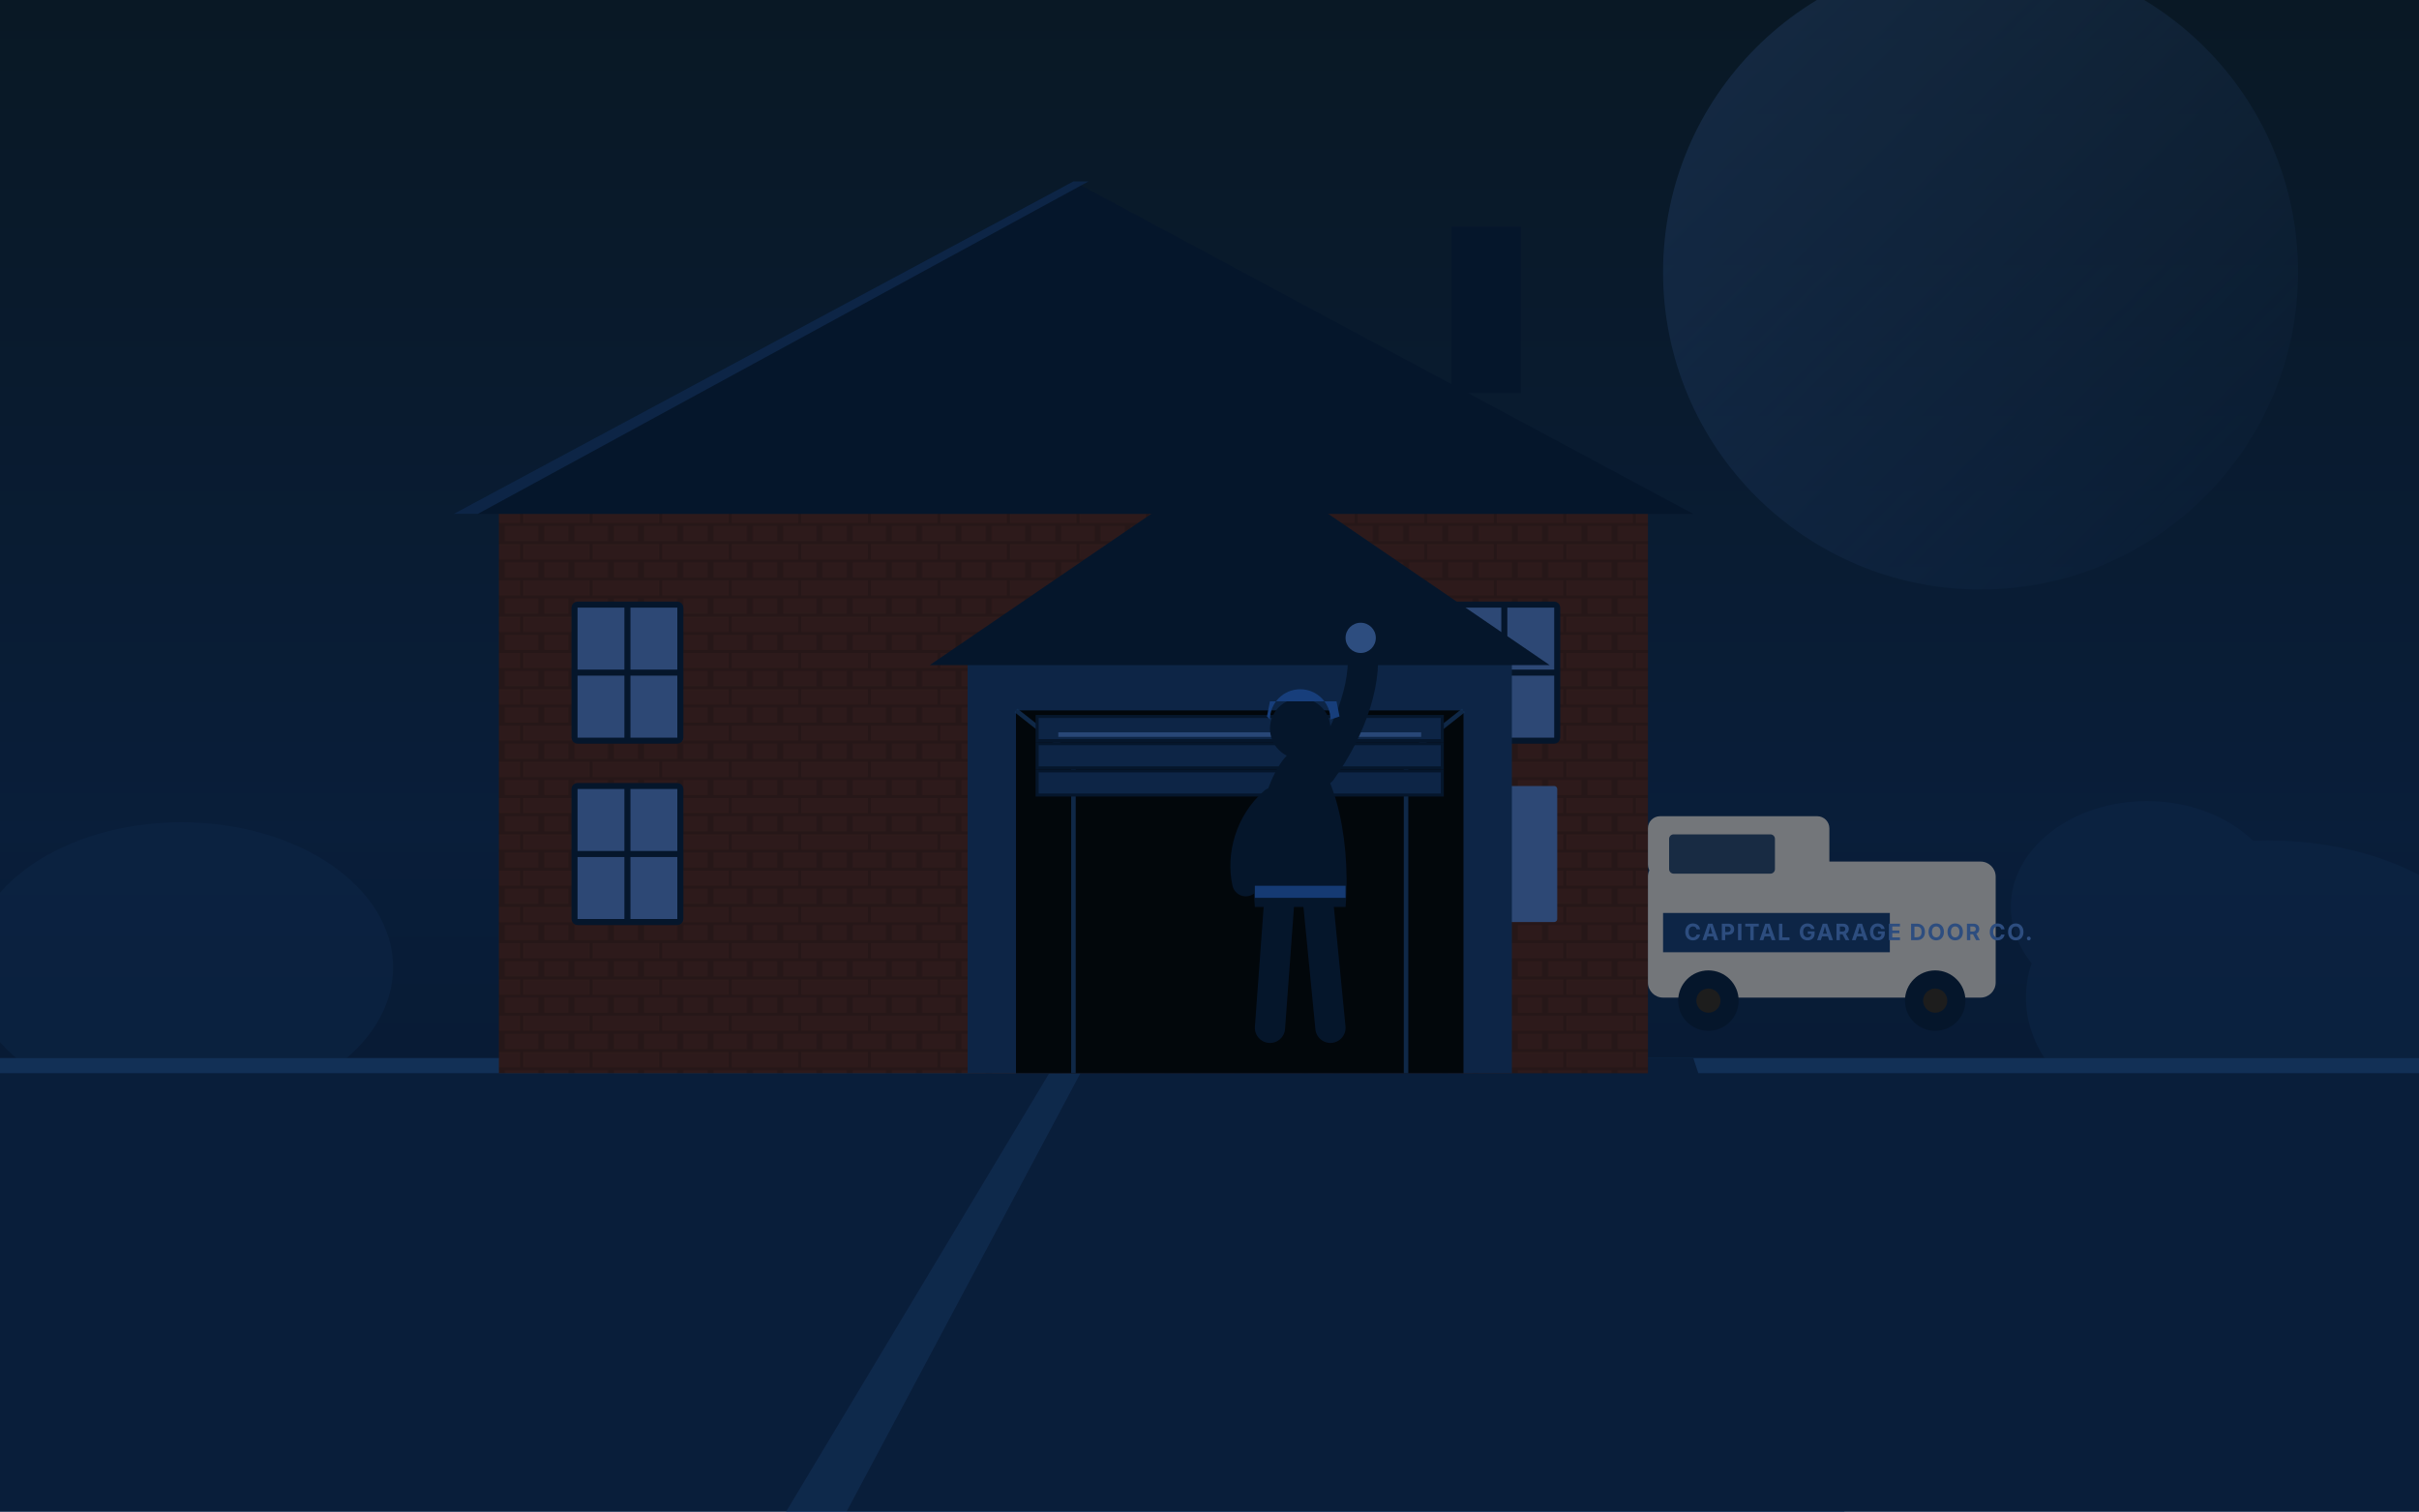
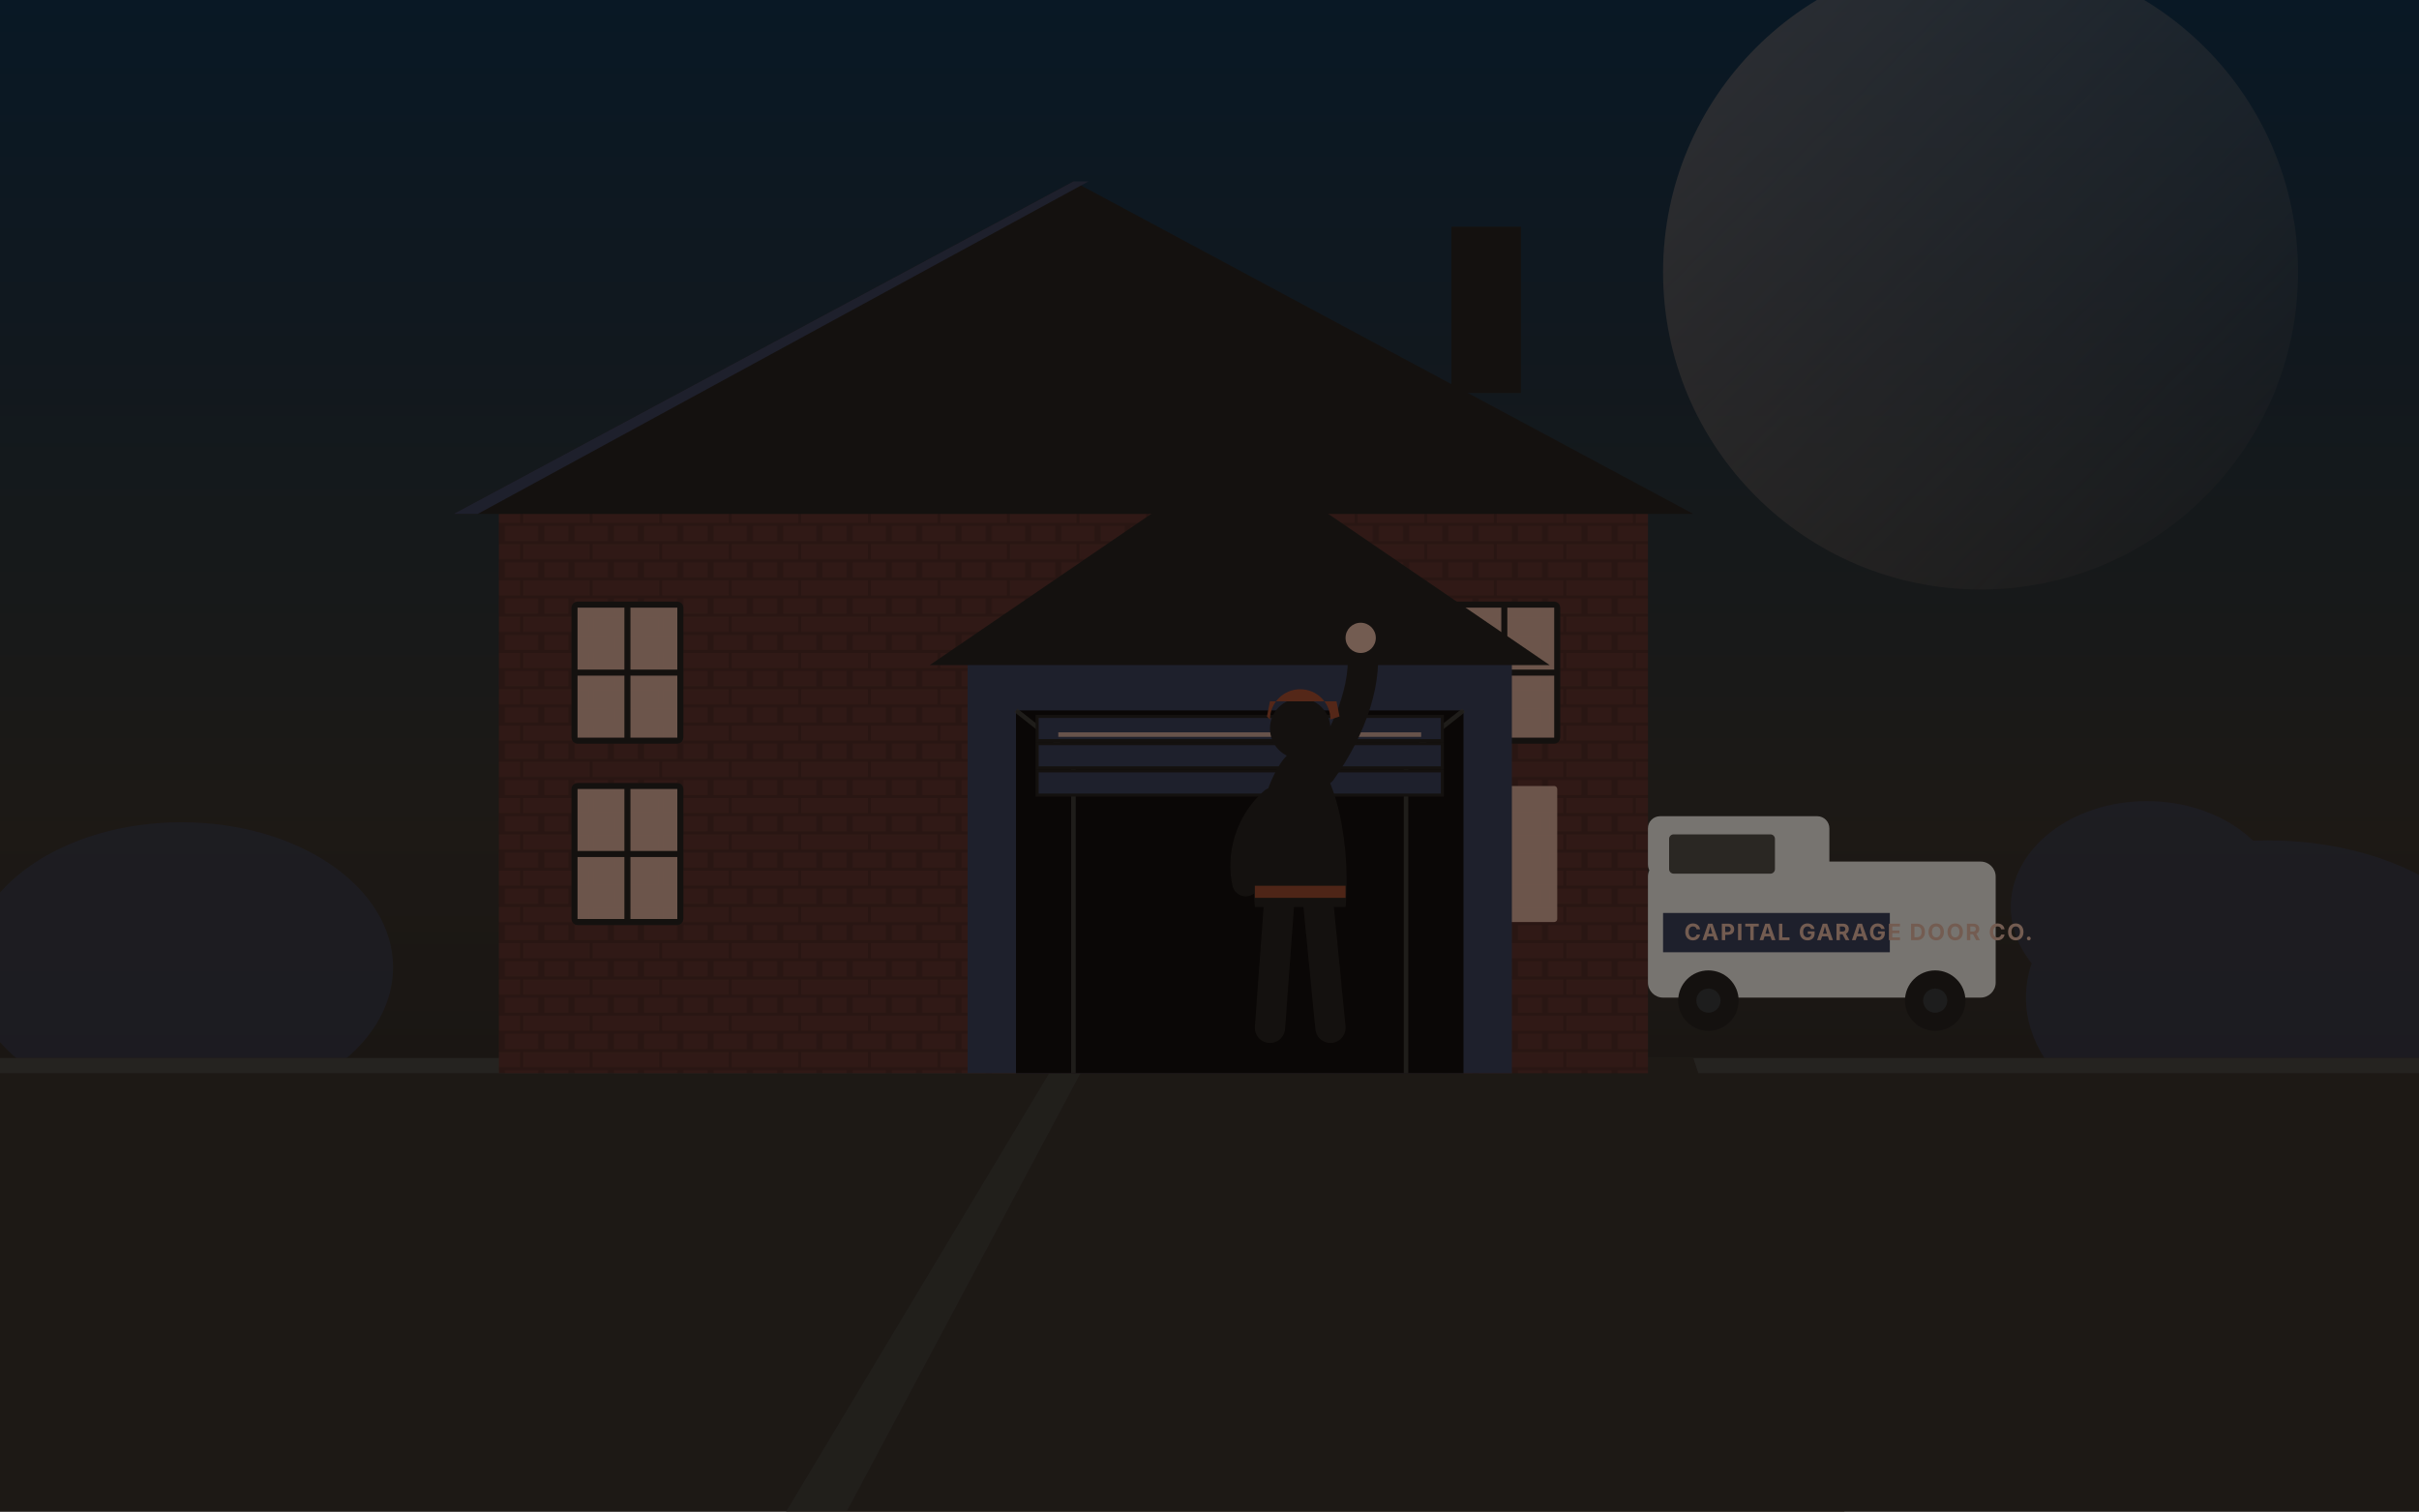
<svg xmlns="http://www.w3.org/2000/svg" viewBox="0 0 1600 1000" role="img" aria-labelledby="heroTitle">
  <defs>
    <linearGradient id="sky" x1="0" y1="0" x2="0" y2="1">
      <stop offset="0%" stop-color="#12314a" />
-       <stop offset="55%" stop-color="#123C74" />
-       <stop offset="100%" stop-color="#0B2C57" />
+       <stop offset="55%" stop-color="#3A322B" />
+       <stop offset="100%" stop-color="#29231F" />
    </linearGradient>
    <linearGradient id="glow" x1="0" y1="0" x2="1" y2="1">
-       <stop offset="0%" stop-color="#5B9BFF" stop-opacity=".35" />
-       <stop offset="100%" stop-color="#5B9BFF" stop-opacity="0" />
+       <stop offset="0%" stop-color="#E7B8A2" stop-opacity=".35" />
+       <stop offset="100%" stop-color="#E7B8A2" stop-opacity="0" />
    </linearGradient>
    <pattern id="brick" width="46" height="24" patternUnits="userSpaceOnUse">
      <rect width="46" height="24" fill="#5c2f28" />
      <rect width="22" height="10" x="0" y="0" fill="#6d372e" />
      <rect width="22" height="10" x="24" y="0" fill="#6d372e" />
      <rect width="22" height="10" x="12" y="12" fill="#6d372e" />
      <rect width="10" height="10" x="-2" y="12" fill="#6d372e" />
      <rect width="10" height="10" x="38" y="12" fill="#6d372e" />
    </pattern>
    <filter id="grain">
      <feTurbulence type="fractalNoise" baseFrequency="0.9" numOctaves="2" stitchTiles="stitch" result="noise" />
      <feColorMatrix in="noise" type="matrix" values="0 0 0 0 0  0 0 0 0 0  0 0 0 0 0  0 0 0 0.05 0" />
      <feComposite operator="over" in2="SourceGraphic" />
    </filter>
  </defs>
  <rect width="1600" height="1000" fill="url(#sky)" />
  <circle cx="1310" cy="180" r="210" fill="url(#glow)" />
-   <g opacity=".55" fill="#1A4B8C">
+   <g opacity=".55" fill="#3D4058">
    <ellipse cx="120" cy="640" rx="140" ry="96" />
    <ellipse cx="1500" cy="660" rx="160" ry="104" />
    <ellipse cx="1420" cy="600" rx="90" ry="70" />
  </g>
-   <rect x="0" y="700" width="1600" height="300" fill="#123C74" />
-   <rect x="0" y="700" width="1600" height="10" fill="#2560AD" />
-   <path d="M520,1000 L700,700 L1120,700 L1220,1000 Z" fill="#123C74" />
-   <path d="M520,1000 L700,700 L720,700 L560,1000 Z" fill="#2560AD" opacity=".6" />
+   <rect x="0" y="700" width="1600" height="300" fill="#3A322B" />
+   <rect x="0" y="700" width="1600" height="10" fill="#4A4640" />
+   <path d="M520,1000 L700,700 L1120,700 L1220,1000 Z" fill="#3A322B" />
+   <path d="M520,1000 L700,700 L720,700 L560,1000 Z" fill="#4A4640" opacity=".6" />
  <rect x="330" y="330" width="760" height="380" fill="url(#brick)" />
-   <rect x="330" y="330" width="760" height="380" fill="#0B2C57" opacity=".18" />
-   <path d="M300,340 L710,120 L1120,340 Z" fill="#0B2C57" />
-   <path d="M300,340 L710,120 L720,120 L316,340 Z" fill="#1A4B8C" />
-   <rect x="960" y="150" width="46" height="110" fill="#0B2C57" />
-   <g fill="#5B9BFF" opacity=".9">
+   <rect x="330" y="330" width="760" height="380" fill="#29231F" opacity=".18" />
+   <path d="M300,340 L710,120 L1120,340 Z" fill="#29231F" />
+   <path d="M300,340 L710,120 L720,120 L316,340 Z" fill="#3D4058" />
+   <rect x="960" y="150" width="46" height="110" fill="#29231F" />
+   <g fill="#E7B8A2" opacity=".9">
    <rect x="380" y="400" width="70" height="90" rx="2" />
    <rect x="380" y="520" width="70" height="90" rx="2" />
    <rect x="960" y="400" width="70" height="90" rx="2" />
    <rect x="960" y="520" width="70" height="90" rx="2" />
  </g>
-   <g stroke="#0B2C57" stroke-width="4" fill="none">
+   <g stroke="#29231F" stroke-width="4" fill="none">
    <rect x="380" y="400" width="70" height="90" rx="2" />
    <line x1="415" y1="400" x2="415" y2="490" />
    <line x1="380" y1="445" x2="450" y2="445" />
    <rect x="380" y="520" width="70" height="90" rx="2" />
    <line x1="415" y1="520" x2="415" y2="610" />
    <line x1="380" y1="565" x2="450" y2="565" />
    <rect x="960" y="400" width="70" height="90" rx="2" />
    <line x1="995" y1="400" x2="995" y2="490" />
    <line x1="960" y1="445" x2="1030" y2="445" />
  </g>
-   <rect x="640" y="430" width="360" height="280" fill="#1A4B8C" />
-   <path d="M615,440 L820,300 L1025,440 Z" fill="#0B2C57" />
-   <rect x="672" y="470" width="296" height="240" fill="#050e17" />
-   <g stroke="#2560AD" stroke-width="3" opacity=".8">
+   <rect x="640" y="430" width="360" height="280" fill="#3D4058" />
+   <path d="M615,440 L820,300 L1025,440 Z" fill="#29231F" />
+   <rect x="672" y="470" width="296" height="240" fill="#150F0C" />
+   <g stroke="#4A4640" stroke-width="3" opacity=".8">
    <line x1="672" y1="470" x2="710" y2="500" />
    <line x1="968" y1="470" x2="930" y2="500" />
    <line x1="710" y1="500" x2="710" y2="710" />
    <line x1="930" y1="500" x2="930" y2="710" />
  </g>
-   <g fill="#1A4B8C" stroke="#0B2C57" stroke-width="2">
+   <g fill="#3D4058" stroke="#29231F" stroke-width="2">
    <rect x="686" y="474" width="268" height="16" />
    <rect x="686" y="492" width="268" height="16" />
    <rect x="686" y="510" width="268" height="16" />
  </g>
-   <line x1="700" y1="486" x2="940" y2="486" stroke="#5B9BFF" stroke-width="3" opacity=".85" />
+   <line x1="700" y1="486" x2="940" y2="486" stroke="#E7B8A2" stroke-width="3" opacity=".85" />
  <g transform="translate(860,540)">
-     <path d="M-30,60 C-34,10 -20,-40 0,-46 C20,-40 34,10 30,60 Z" fill="#0B2C57" />
-     <path d="M14,-30 C34,-58 46,-92 40,-118" stroke="#0B2C57" stroke-width="20" stroke-linecap="round" fill="none" />
-     <circle cx="40" cy="-118" r="10" fill="#5B9BFF" />
-     <path d="M-18,-10 C-34,4 -40,26 -36,44" stroke="#0B2C57" stroke-width="18" stroke-linecap="round" fill="none" />
-     <path d="M-14,58 L-20,140" stroke="#0B2C57" stroke-width="20" stroke-linecap="round" />
-     <path d="M12,58 L20,140" stroke="#0B2C57" stroke-width="20" stroke-linecap="round" />
-     <circle cx="0" cy="-58" r="20" fill="#0B2C57" />
-     <path d="M-20,-64 a20,20 0 0 1 40,0 l6,-2 -2,-10 -44,0 -2,10 Z" fill="#2F7DF6" />
-     <rect x="-30" y="46" width="60" height="8" fill="#2F7DF6" opacity=".9" />
+     <path d="M-30,60 C-34,10 -20,-40 0,-46 C20,-40 34,10 30,60 Z" fill="#29231F" />
+     <path d="M14,-30 C34,-58 46,-92 40,-118" stroke="#29231F" stroke-width="20" stroke-linecap="round" fill="none" />
+     <circle cx="40" cy="-118" r="10" fill="#E7B8A2" />
+     <path d="M-18,-10 C-34,4 -40,26 -36,44" stroke="#29231F" stroke-width="18" stroke-linecap="round" fill="none" />
+     <path d="M-14,58 L-20,140" stroke="#29231F" stroke-width="20" stroke-linecap="round" />
+     <path d="M12,58 L20,140" stroke="#29231F" stroke-width="20" stroke-linecap="round" />
+     <circle cx="0" cy="-58" r="20" fill="#29231F" />
+     <path d="M-20,-64 a20,20 0 0 1 40,0 l6,-2 -2,-10 -44,0 -2,10 Z" fill="#A94F31" />
+     <rect x="-30" y="46" width="60" height="8" fill="#A94F31" opacity=".9" />
  </g>
  <g transform="translate(1090,610)">
-     <rect x="0" y="-40" width="230" height="90" rx="10" fill="#E7ECF4" />
-     <rect x="0" y="-70" width="120" height="40" rx="8" fill="#E7ECF4" />
-     <rect x="14" y="-58" width="70" height="26" rx="3" fill="#123C74" opacity=".85" />
-     <rect x="10" y="-6" width="150" height="26" fill="#1A4B8C" />
-     <text x="24" y="12" font-family="Inter, sans-serif" font-size="15" font-weight="700" fill="#5B9BFF" letter-spacing="1">CAPITAL GARAGE DOOR CO.</text>
-     <circle cx="40" cy="52" r="20" fill="#0B2C57" />
+     <rect x="0" y="-40" width="230" height="90" rx="10" fill="#EFE9E1" />
+     <rect x="0" y="-70" width="120" height="40" rx="8" fill="#EFE9E1" />
+     <rect x="14" y="-58" width="70" height="26" rx="3" fill="#3A322B" opacity=".85" />
+     <rect x="10" y="-6" width="150" height="26" fill="#3D4058" />
+     <text x="24" y="12" font-family="Inter, sans-serif" font-size="15" font-weight="700" fill="#E7B8A2" letter-spacing="1">CAPITAL GARAGE DOOR CO.</text>
+     <circle cx="40" cy="52" r="20" fill="#29231F" />
    <circle cx="40" cy="52" r="8" fill="#3a3a3a" />
-     <circle cx="190" cy="52" r="20" fill="#0B2C57" />
+     <circle cx="190" cy="52" r="20" fill="#29231F" />
    <circle cx="190" cy="52" r="8" fill="#3a3a3a" />
  </g>
  <rect width="1600" height="1000" filter="url(#grain)" opacity=".5" />
</svg>
